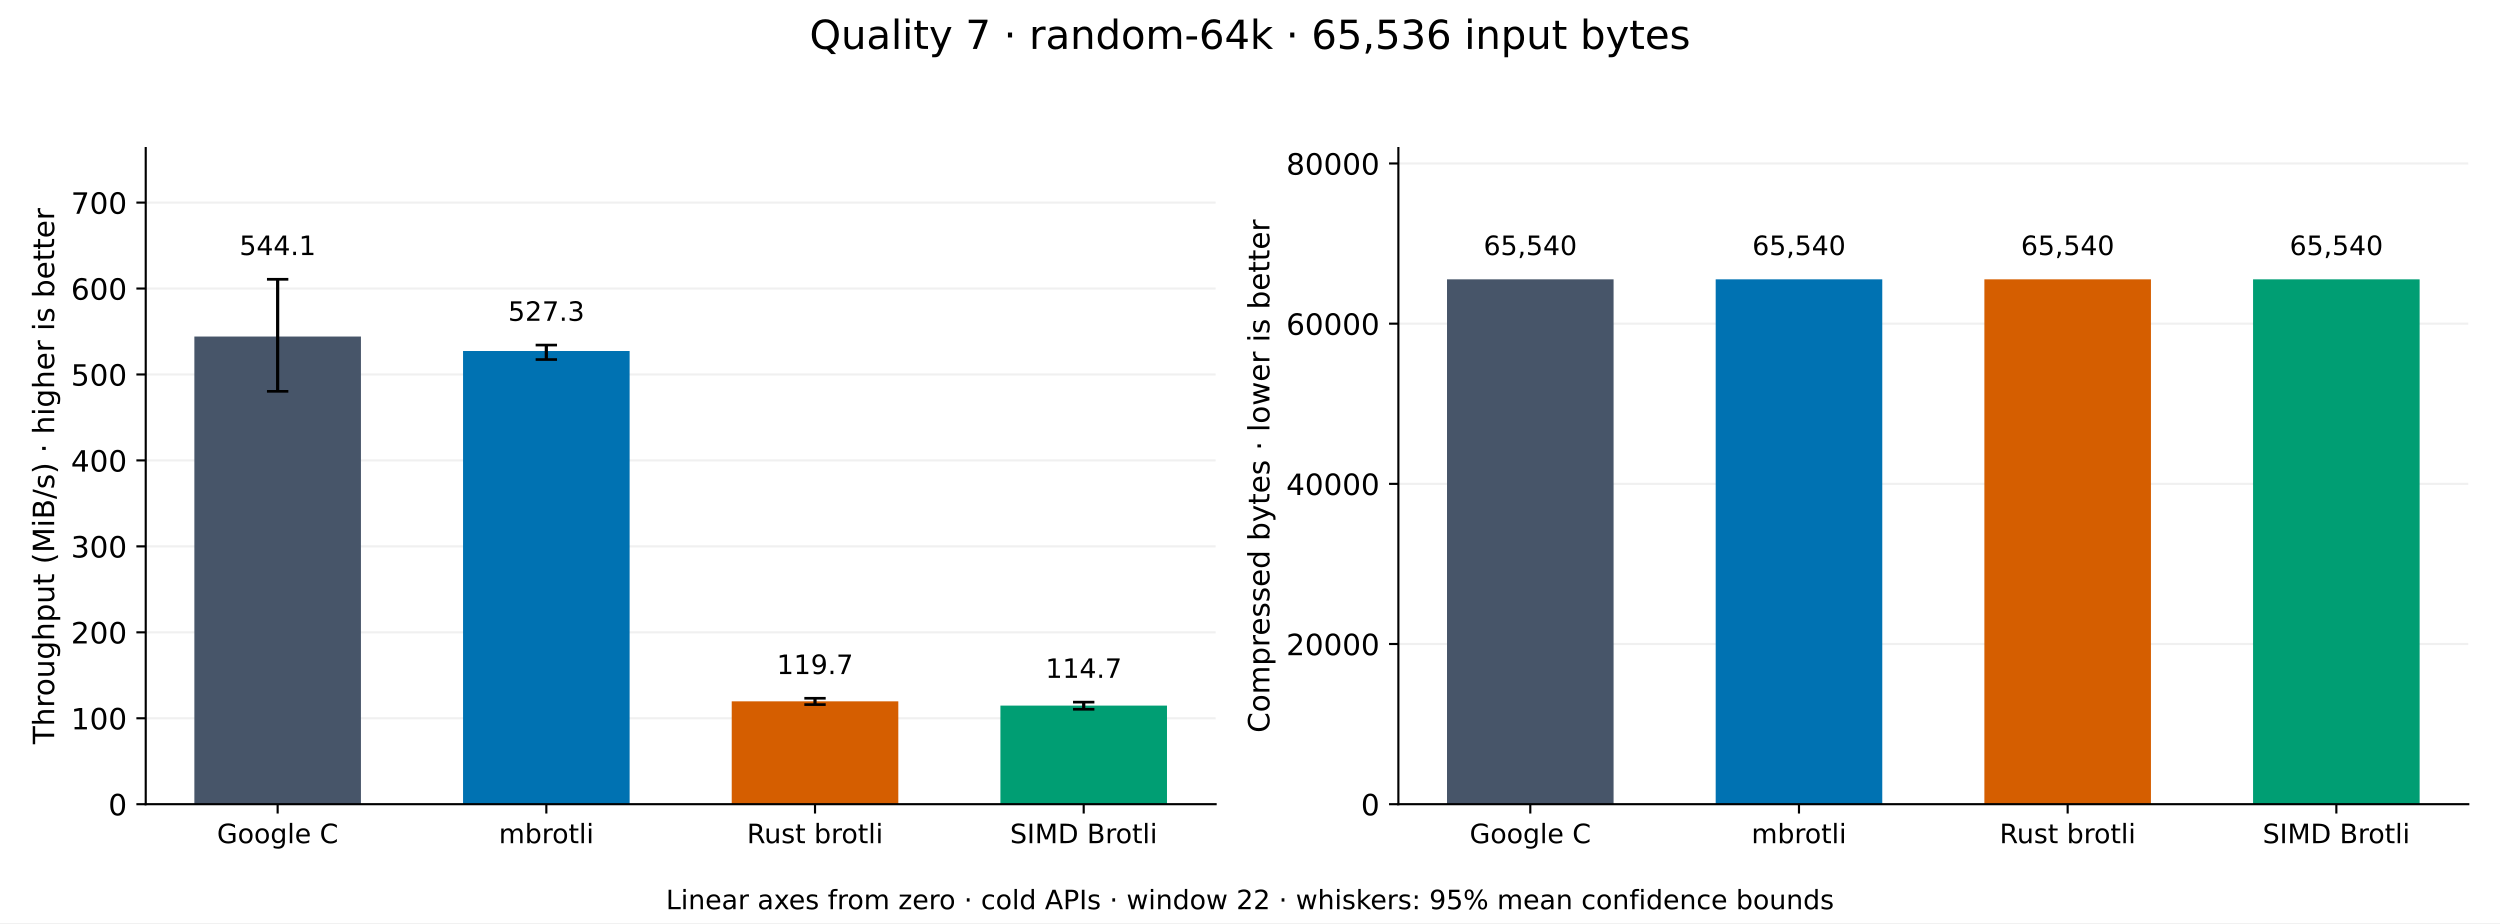
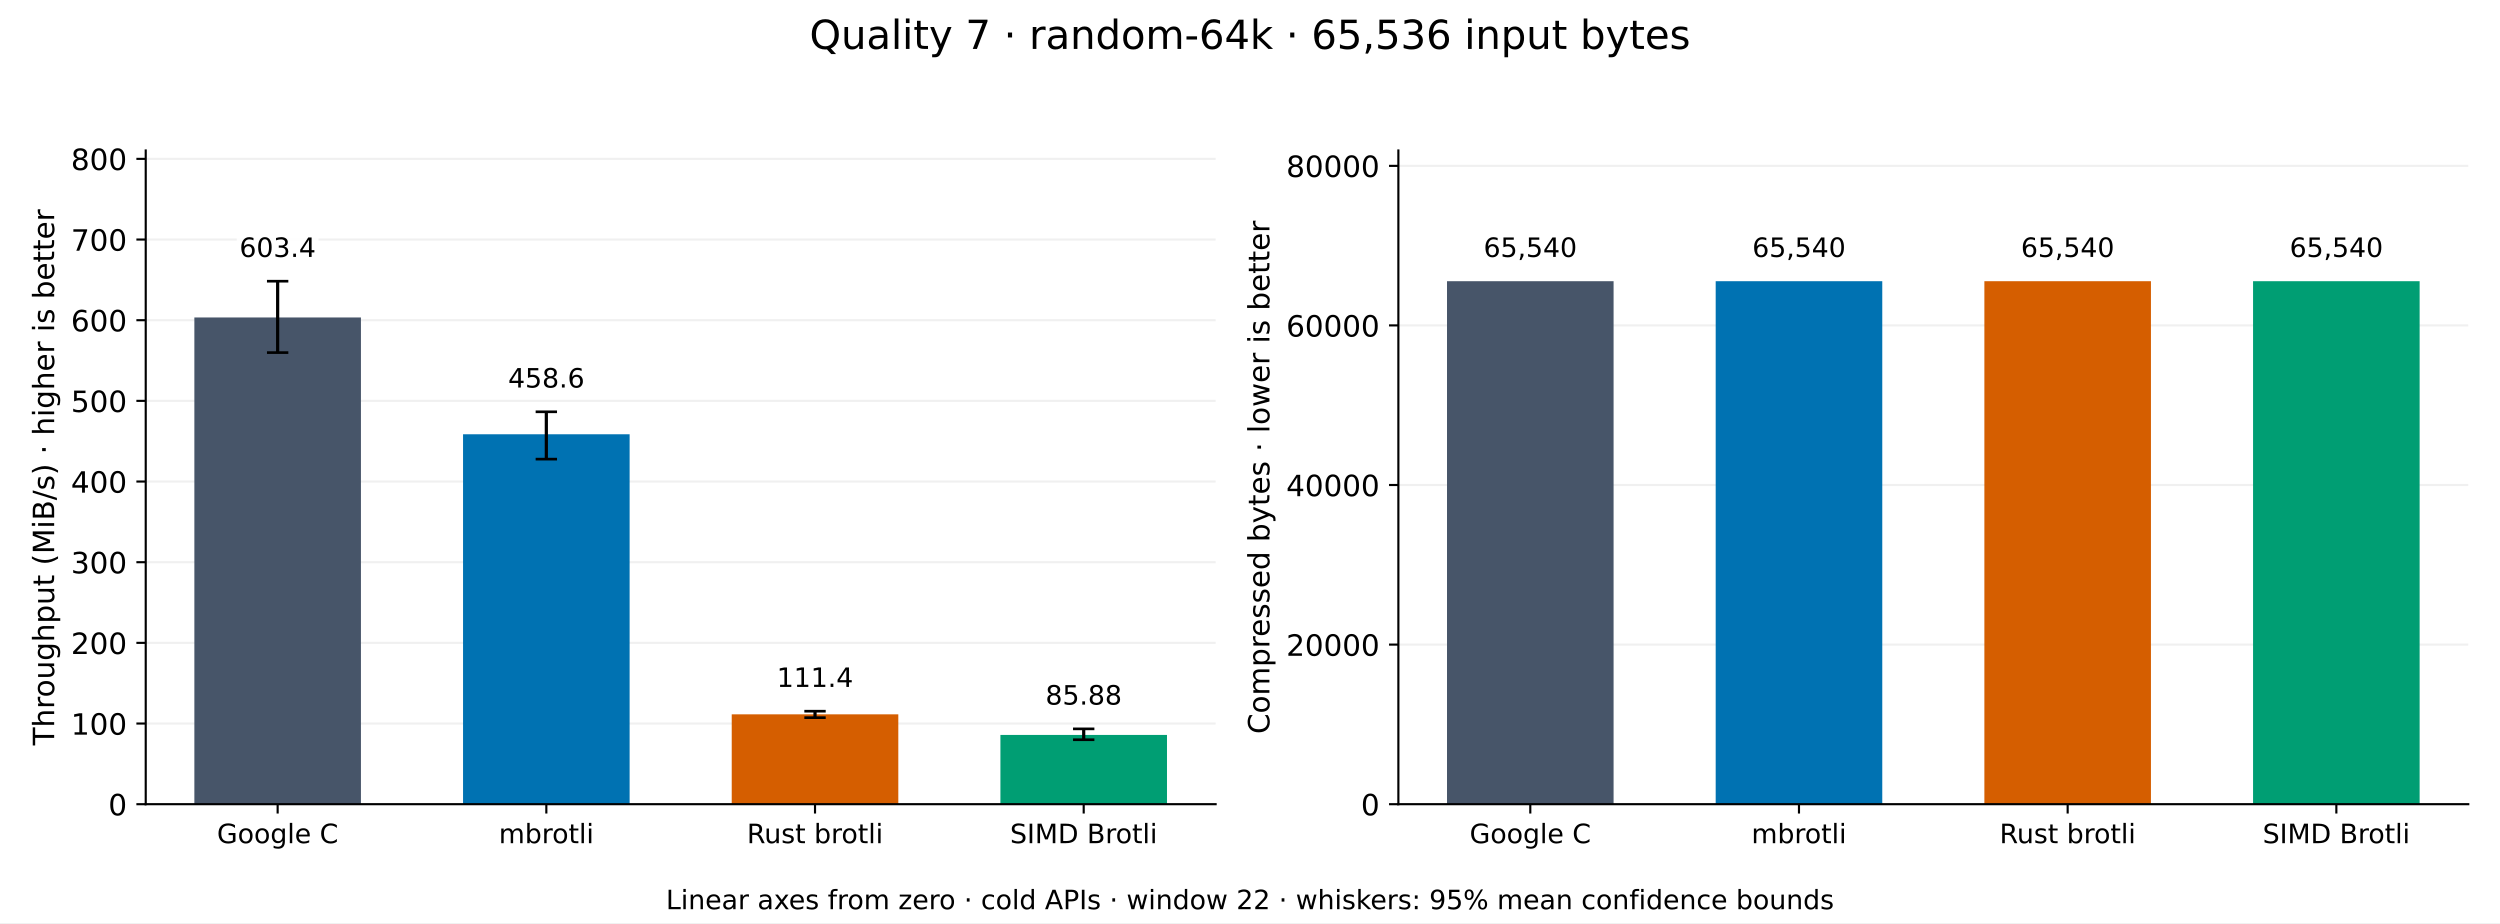
<svg xmlns="http://www.w3.org/2000/svg" xmlns:xlink="http://www.w3.org/1999/xlink" width="936pt" height="345.6pt" viewBox="0 0 936 345.6" version="1.1">
  <defs>
    <style type="text/css">*{stroke-linejoin: round; stroke-linecap: butt}</style>
  </defs>
  <g id="figure_1">
    <g id="patch_1">
      <path d="M 0 345.6 L 936 345.6 L 936 0 L 0 0 z " style="fill: #ffffff" />
    </g>
    <g id="axes_1">
      <g id="patch_2">
-         <path d="M 54.56 301.088 L 455.13 301.088 L 455.13 55.44 L 54.56 55.44 z " style="fill: #ffffff" />
+         <path d="M 54.56 301.088 L 455.13 301.088 L 455.13 56.339 L 54.56 56.339 z " style="fill: #ffffff" />
      </g>
      <g id="matplotlib.axis_1">
        <g id="xtick_1">
          <g id="line2d_1">
            <defs>
              <path id="m3d63aaa0ea" d="M 0 0 L 0 3.5 " style="stroke: #000000; stroke-width: 0.8" />
            </defs>
            <g>
              <use xlink:href="#m3d63aaa0ea" x="103.952" y="301.088" style="stroke: #000000; stroke-width: 0.8" />
            </g>
          </g>
          <g id="text_1">
            <text style="font-size: 10px; font-family: 'DejaVu Sans', 'Bitstream Vera Sans', 'Computer Modern Sans Serif', 'Lucida Grande', 'Verdana', 'Geneva', 'Lucid', 'Arial', 'Helvetica', 'Avant Garde', sans-serif; text-anchor: middle" x="103.952" y="315.686" transform="rotate(-0 103.9522 315.6864)">Google C</text>
          </g>
        </g>
        <g id="xtick_2">
          <g id="line2d_2">
            <g>
              <use xlink:href="#m3d63aaa0ea" x="204.547" y="301.088" style="stroke: #000000; stroke-width: 0.8" />
            </g>
          </g>
          <g id="text_2">
            <text style="font-size: 10px; font-family: 'DejaVu Sans', 'Bitstream Vera Sans', 'Computer Modern Sans Serif', 'Lucida Grande', 'Verdana', 'Geneva', 'Lucid', 'Arial', 'Helvetica', 'Avant Garde', sans-serif; text-anchor: middle" x="204.547" y="315.686" transform="rotate(-0 204.5474 315.6864)">mbrotli</text>
          </g>
        </g>
        <g id="xtick_3">
          <g id="line2d_3">
            <g>
              <use xlink:href="#m3d63aaa0ea" x="305.143" y="301.088" style="stroke: #000000; stroke-width: 0.8" />
            </g>
          </g>
          <g id="text_3">
            <text style="font-size: 10px; font-family: 'DejaVu Sans', 'Bitstream Vera Sans', 'Computer Modern Sans Serif', 'Lucida Grande', 'Verdana', 'Geneva', 'Lucid', 'Arial', 'Helvetica', 'Avant Garde', sans-serif; text-anchor: middle" x="305.143" y="315.686" transform="rotate(-0 305.1426 315.6864)">Rust brotli</text>
          </g>
        </g>
        <g id="xtick_4">
          <g id="line2d_4">
            <g>
              <use xlink:href="#m3d63aaa0ea" x="405.738" y="301.088" style="stroke: #000000; stroke-width: 0.8" />
            </g>
          </g>
          <g id="text_4">
            <text style="font-size: 10px; font-family: 'DejaVu Sans', 'Bitstream Vera Sans', 'Computer Modern Sans Serif', 'Lucida Grande', 'Verdana', 'Geneva', 'Lucid', 'Arial', 'Helvetica', 'Avant Garde', sans-serif; text-anchor: middle" x="405.738" y="315.686" transform="rotate(-0 405.7378 315.6864)">SIMD Brotli</text>
          </g>
        </g>
      </g>
      <g id="matplotlib.axis_2">
        <g id="ytick_1">
          <g id="line2d_5">
-             <path d="M 54.56 301.088 L 455.13 301.088 " clip-path="url(#pb9456fbabf)" style="fill: none; stroke: #b0b0b0; stroke-opacity: 0.18; stroke-width: 0.8; stroke-linecap: square" />
+             <path d="M 54.56 301.088 L 455.13 301.088 " clip-path="url(#p24b0f3726c)" style="fill: none; stroke: #b0b0b0; stroke-opacity: 0.18; stroke-width: 0.8; stroke-linecap: square" />
          </g>
          <g id="line2d_6">
            <defs>
              <path id="mb6c034703b" d="M 0 0 L -3.5 0 " style="stroke: #000000; stroke-width: 0.8" />
            </defs>
            <g>
              <use xlink:href="#mb6c034703b" x="54.56" y="301.088" style="stroke: #000000; stroke-width: 0.8" />
            </g>
          </g>
          <g id="text_5">
            <text style="font-size: 11px; font-family: 'DejaVu Sans', 'Bitstream Vera Sans', 'Computer Modern Sans Serif', 'Lucida Grande', 'Verdana', 'Geneva', 'Lucid', 'Arial', 'Helvetica', 'Avant Garde', sans-serif; text-anchor: end" x="47.56" y="305.267" transform="rotate(-0 47.56 305.2671)">0</text>
          </g>
        </g>
        <g id="ytick_2">
          <g id="line2d_7">
-             <path d="M 54.56 268.912 L 455.13 268.912 " clip-path="url(#pb9456fbabf)" style="fill: none; stroke: #b0b0b0; stroke-opacity: 0.18; stroke-width: 0.8; stroke-linecap: square" />
+             <path d="M 54.56 270.888 L 455.13 270.888 " clip-path="url(#p24b0f3726c)" style="fill: none; stroke: #b0b0b0; stroke-opacity: 0.18; stroke-width: 0.8; stroke-linecap: square" />
          </g>
          <g id="line2d_8">
            <g>
-               <use xlink:href="#mb6c034703b" x="54.56" y="268.912" style="stroke: #000000; stroke-width: 0.8" />
+               <use xlink:href="#mb6c034703b" x="54.56" y="270.888" style="stroke: #000000; stroke-width: 0.8" />
            </g>
          </g>
          <g id="text_6">
-             <text style="font-size: 11px; font-family: 'DejaVu Sans', 'Bitstream Vera Sans', 'Computer Modern Sans Serif', 'Lucida Grande', 'Verdana', 'Geneva', 'Lucid', 'Arial', 'Helvetica', 'Avant Garde', sans-serif; text-anchor: end" x="47.56" y="273.091" transform="rotate(-0 47.56 273.0911)">100</text>
+             <text style="font-size: 11px; font-family: 'DejaVu Sans', 'Bitstream Vera Sans', 'Computer Modern Sans Serif', 'Lucida Grande', 'Verdana', 'Geneva', 'Lucid', 'Arial', 'Helvetica', 'Avant Garde', sans-serif; text-anchor: end" x="47.56" y="275.067" transform="rotate(-0 47.56 275.0668)">100</text>
          </g>
        </g>
        <g id="ytick_3">
          <g id="line2d_9">
-             <path d="M 54.56 236.736 L 455.13 236.736 " clip-path="url(#pb9456fbabf)" style="fill: none; stroke: #b0b0b0; stroke-opacity: 0.18; stroke-width: 0.8; stroke-linecap: square" />
+             <path d="M 54.56 240.687 L 455.13 240.687 " clip-path="url(#p24b0f3726c)" style="fill: none; stroke: #b0b0b0; stroke-opacity: 0.18; stroke-width: 0.8; stroke-linecap: square" />
          </g>
          <g id="line2d_10">
            <g>
-               <use xlink:href="#mb6c034703b" x="54.56" y="236.736" style="stroke: #000000; stroke-width: 0.8" />
+               <use xlink:href="#mb6c034703b" x="54.56" y="240.687" style="stroke: #000000; stroke-width: 0.8" />
            </g>
          </g>
          <g id="text_7">
-             <text style="font-size: 11px; font-family: 'DejaVu Sans', 'Bitstream Vera Sans', 'Computer Modern Sans Serif', 'Lucida Grande', 'Verdana', 'Geneva', 'Lucid', 'Arial', 'Helvetica', 'Avant Garde', sans-serif; text-anchor: end" x="47.56" y="240.915" transform="rotate(-0 47.56 240.915)">200</text>
+             <text style="font-size: 11px; font-family: 'DejaVu Sans', 'Bitstream Vera Sans', 'Computer Modern Sans Serif', 'Lucida Grande', 'Verdana', 'Geneva', 'Lucid', 'Arial', 'Helvetica', 'Avant Garde', sans-serif; text-anchor: end" x="47.56" y="244.866" transform="rotate(-0 47.56 244.8665)">200</text>
          </g>
        </g>
        <g id="ytick_4">
          <g id="line2d_11">
-             <path d="M 54.56 204.56 L 455.13 204.56 " clip-path="url(#pb9456fbabf)" style="fill: none; stroke: #b0b0b0; stroke-opacity: 0.18; stroke-width: 0.8; stroke-linecap: square" />
+             <path d="M 54.56 210.487 L 455.13 210.487 " clip-path="url(#p24b0f3726c)" style="fill: none; stroke: #b0b0b0; stroke-opacity: 0.18; stroke-width: 0.8; stroke-linecap: square" />
          </g>
          <g id="line2d_12">
            <g>
-               <use xlink:href="#mb6c034703b" x="54.56" y="204.56" style="stroke: #000000; stroke-width: 0.8" />
+               <use xlink:href="#mb6c034703b" x="54.56" y="210.487" style="stroke: #000000; stroke-width: 0.8" />
            </g>
          </g>
          <g id="text_8">
-             <text style="font-size: 11px; font-family: 'DejaVu Sans', 'Bitstream Vera Sans', 'Computer Modern Sans Serif', 'Lucida Grande', 'Verdana', 'Geneva', 'Lucid', 'Arial', 'Helvetica', 'Avant Garde', sans-serif; text-anchor: end" x="47.56" y="208.739" transform="rotate(-0 47.56 208.7389)">300</text>
+             <text style="font-size: 11px; font-family: 'DejaVu Sans', 'Bitstream Vera Sans', 'Computer Modern Sans Serif', 'Lucida Grande', 'Verdana', 'Geneva', 'Lucid', 'Arial', 'Helvetica', 'Avant Garde', sans-serif; text-anchor: end" x="47.56" y="214.666" transform="rotate(-0 47.56 214.6661)">300</text>
          </g>
        </g>
        <g id="ytick_5">
          <g id="line2d_13">
-             <path d="M 54.56 172.384 L 455.13 172.384 " clip-path="url(#pb9456fbabf)" style="fill: none; stroke: #b0b0b0; stroke-opacity: 0.18; stroke-width: 0.8; stroke-linecap: square" />
+             <path d="M 54.56 180.287 L 455.13 180.287 " clip-path="url(#p24b0f3726c)" style="fill: none; stroke: #b0b0b0; stroke-opacity: 0.18; stroke-width: 0.8; stroke-linecap: square" />
          </g>
          <g id="line2d_14">
            <g>
-               <use xlink:href="#mb6c034703b" x="54.56" y="172.384" style="stroke: #000000; stroke-width: 0.8" />
+               <use xlink:href="#mb6c034703b" x="54.56" y="180.287" style="stroke: #000000; stroke-width: 0.8" />
            </g>
          </g>
          <g id="text_9">
-             <text style="font-size: 11px; font-family: 'DejaVu Sans', 'Bitstream Vera Sans', 'Computer Modern Sans Serif', 'Lucida Grande', 'Verdana', 'Geneva', 'Lucid', 'Arial', 'Helvetica', 'Avant Garde', sans-serif; text-anchor: end" x="47.56" y="176.563" transform="rotate(-0 47.56 176.5628)">400</text>
+             <text style="font-size: 11px; font-family: 'DejaVu Sans', 'Bitstream Vera Sans', 'Computer Modern Sans Serif', 'Lucida Grande', 'Verdana', 'Geneva', 'Lucid', 'Arial', 'Helvetica', 'Avant Garde', sans-serif; text-anchor: end" x="47.56" y="184.466" transform="rotate(-0 47.56 184.4658)">400</text>
          </g>
        </g>
        <g id="ytick_6">
          <g id="line2d_15">
-             <path d="M 54.56 140.208 L 455.13 140.208 " clip-path="url(#pb9456fbabf)" style="fill: none; stroke: #b0b0b0; stroke-opacity: 0.18; stroke-width: 0.8; stroke-linecap: square" />
+             <path d="M 54.56 150.086 L 455.13 150.086 " clip-path="url(#p24b0f3726c)" style="fill: none; stroke: #b0b0b0; stroke-opacity: 0.18; stroke-width: 0.8; stroke-linecap: square" />
          </g>
          <g id="line2d_16">
            <g>
-               <use xlink:href="#mb6c034703b" x="54.56" y="140.208" style="stroke: #000000; stroke-width: 0.8" />
+               <use xlink:href="#mb6c034703b" x="54.56" y="150.086" style="stroke: #000000; stroke-width: 0.8" />
            </g>
          </g>
          <g id="text_10">
-             <text style="font-size: 11px; font-family: 'DejaVu Sans', 'Bitstream Vera Sans', 'Computer Modern Sans Serif', 'Lucida Grande', 'Verdana', 'Geneva', 'Lucid', 'Arial', 'Helvetica', 'Avant Garde', sans-serif; text-anchor: end" x="47.56" y="144.387" transform="rotate(-0 47.56 144.3868)">500</text>
+             <text style="font-size: 11px; font-family: 'DejaVu Sans', 'Bitstream Vera Sans', 'Computer Modern Sans Serif', 'Lucida Grande', 'Verdana', 'Geneva', 'Lucid', 'Arial', 'Helvetica', 'Avant Garde', sans-serif; text-anchor: end" x="47.56" y="154.265" transform="rotate(-0 47.56 154.2655)">500</text>
          </g>
        </g>
        <g id="ytick_7">
          <g id="line2d_17">
-             <path d="M 54.56 108.032 L 455.13 108.032 " clip-path="url(#pb9456fbabf)" style="fill: none; stroke: #b0b0b0; stroke-opacity: 0.18; stroke-width: 0.8; stroke-linecap: square" />
+             <path d="M 54.56 119.886 L 455.13 119.886 " clip-path="url(#p24b0f3726c)" style="fill: none; stroke: #b0b0b0; stroke-opacity: 0.18; stroke-width: 0.8; stroke-linecap: square" />
          </g>
          <g id="line2d_18">
            <g>
-               <use xlink:href="#mb6c034703b" x="54.56" y="108.032" style="stroke: #000000; stroke-width: 0.8" />
+               <use xlink:href="#mb6c034703b" x="54.56" y="119.886" style="stroke: #000000; stroke-width: 0.8" />
            </g>
          </g>
          <g id="text_11">
-             <text style="font-size: 11px; font-family: 'DejaVu Sans', 'Bitstream Vera Sans', 'Computer Modern Sans Serif', 'Lucida Grande', 'Verdana', 'Geneva', 'Lucid', 'Arial', 'Helvetica', 'Avant Garde', sans-serif; text-anchor: end" x="47.56" y="112.211" transform="rotate(-0 47.56 112.2107)">600</text>
+             <text style="font-size: 11px; font-family: 'DejaVu Sans', 'Bitstream Vera Sans', 'Computer Modern Sans Serif', 'Lucida Grande', 'Verdana', 'Geneva', 'Lucid', 'Arial', 'Helvetica', 'Avant Garde', sans-serif; text-anchor: end" x="47.56" y="124.065" transform="rotate(-0 47.56 124.0652)">600</text>
          </g>
        </g>
        <g id="ytick_8">
          <g id="line2d_19">
-             <path d="M 54.56 75.855 L 455.13 75.855 " clip-path="url(#pb9456fbabf)" style="fill: none; stroke: #b0b0b0; stroke-opacity: 0.18; stroke-width: 0.8; stroke-linecap: square" />
+             <path d="M 54.56 89.686 L 455.13 89.686 " clip-path="url(#p24b0f3726c)" style="fill: none; stroke: #b0b0b0; stroke-opacity: 0.18; stroke-width: 0.8; stroke-linecap: square" />
          </g>
          <g id="line2d_20">
            <g>
-               <use xlink:href="#mb6c034703b" x="54.56" y="75.855" style="stroke: #000000; stroke-width: 0.8" />
+               <use xlink:href="#mb6c034703b" x="54.56" y="89.686" style="stroke: #000000; stroke-width: 0.8" />
            </g>
          </g>
          <g id="text_12">
-             <text style="font-size: 11px; font-family: 'DejaVu Sans', 'Bitstream Vera Sans', 'Computer Modern Sans Serif', 'Lucida Grande', 'Verdana', 'Geneva', 'Lucid', 'Arial', 'Helvetica', 'Avant Garde', sans-serif; text-anchor: end" x="47.56" y="80.035" transform="rotate(-0 47.56 80.03459)">700</text>
-           </g>
-         </g>
-         <g id="text_13">
-           <text style="font-size: 11px; font-family: 'DejaVu Sans', 'Bitstream Vera Sans', 'Computer Modern Sans Serif', 'Lucida Grande', 'Verdana', 'Geneva', 'Lucid', 'Arial', 'Helvetica', 'Avant Garde', sans-serif; text-anchor: middle" x="20.276" y="178.264" transform="rotate(-90 20.27609 178.264)">Throughput (MiB/s) · higher is better</text>
+             <text style="font-size: 11px; font-family: 'DejaVu Sans', 'Bitstream Vera Sans', 'Computer Modern Sans Serif', 'Lucida Grande', 'Verdana', 'Geneva', 'Lucid', 'Arial', 'Helvetica', 'Avant Garde', sans-serif; text-anchor: end" x="47.56" y="93.865" transform="rotate(-0 47.56 93.86482)">700</text>
+           </g>
+         </g>
+         <g id="ytick_9">
+           <g id="line2d_21">
+             <path d="M 54.56 59.485 L 455.13 59.485 " clip-path="url(#p24b0f3726c)" style="fill: none; stroke: #b0b0b0; stroke-opacity: 0.18; stroke-width: 0.8; stroke-linecap: square" />
+           </g>
+           <g id="line2d_22">
+             <g>
+               <use xlink:href="#mb6c034703b" x="54.56" y="59.485" style="stroke: #000000; stroke-width: 0.8" />
+             </g>
+           </g>
+           <g id="text_13">
+             <text style="font-size: 11px; font-family: 'DejaVu Sans', 'Bitstream Vera Sans', 'Computer Modern Sans Serif', 'Lucida Grande', 'Verdana', 'Geneva', 'Lucid', 'Arial', 'Helvetica', 'Avant Garde', sans-serif; text-anchor: end" x="47.56" y="63.664" transform="rotate(-0 47.56 63.66449)">800</text>
+           </g>
+         </g>
+         <g id="text_14">
+           <text style="font-size: 11px; font-family: 'DejaVu Sans', 'Bitstream Vera Sans', 'Computer Modern Sans Serif', 'Lucida Grande', 'Verdana', 'Geneva', 'Lucid', 'Arial', 'Helvetica', 'Avant Garde', sans-serif; text-anchor: middle" x="20.276" y="178.713" transform="rotate(-90 20.27609 178.7134)">Throughput (MiB/s) · higher is better</text>
        </g>
      </g>
      <g id="patch_3">
-         <path d="M 72.768 301.088 L 135.137 301.088 L 135.137 126.008 L 72.768 126.008 z " clip-path="url(#pb9456fbabf)" style="fill: #475569" />
+         <path d="M 72.768 301.088 L 135.137 301.088 L 135.137 118.857 L 72.768 118.857 z " clip-path="url(#p24b0f3726c)" style="fill: #475569" />
      </g>
      <g id="patch_4">
-         <path d="M 173.363 301.088 L 235.732 301.088 L 235.732 131.422 L 173.363 131.422 z " clip-path="url(#pb9456fbabf)" style="fill: #0072b2" />
+         <path d="M 173.363 301.088 L 235.732 301.088 L 235.732 162.583 L 173.363 162.583 z " clip-path="url(#p24b0f3726c)" style="fill: #0072b2" />
      </g>
      <g id="patch_5">
-         <path d="M 273.958 301.088 L 336.327 301.088 L 336.327 262.579 L 273.958 262.579 z " clip-path="url(#pb9456fbabf)" style="fill: #d55e00" />
+         <path d="M 273.958 301.088 L 336.327 301.088 L 336.327 267.443 L 273.958 267.443 z " clip-path="url(#p24b0f3726c)" style="fill: #d55e00" />
      </g>
      <g id="patch_6">
-         <path d="M 374.553 301.088 L 436.922 301.088 L 436.922 264.169 L 374.553 264.169 z " clip-path="url(#pb9456fbabf)" style="fill: #009e73" />
+         <path d="M 374.553 301.088 L 436.922 301.088 L 436.922 275.152 L 374.553 275.152 z " clip-path="url(#p24b0f3726c)" style="fill: #009e73" />
      </g>
      <g id="LineCollection_1">
-         <path d="M 103.952 146.521 L 103.952 104.57 " clip-path="url(#pb9456fbabf)" style="fill: none; stroke: #000000; stroke-width: 1.2" />
-         <path d="M 204.547 134.61 L 204.547 129.198 " clip-path="url(#pb9456fbabf)" style="fill: none; stroke: #000000; stroke-width: 1.2" />
-         <path d="M 305.143 263.793 L 305.143 261.439 " clip-path="url(#pb9456fbabf)" style="fill: none; stroke: #000000; stroke-width: 1.2" />
-         <path d="M 405.738 265.555 L 405.738 262.88 " clip-path="url(#pb9456fbabf)" style="fill: none; stroke: #000000; stroke-width: 1.2" />
-       </g>
-       <g id="line2d_21">
+         <path d="M 103.952 132.003 L 103.952 105.289 " clip-path="url(#p24b0f3726c)" style="fill: none; stroke: #000000; stroke-width: 1.2" />
+         <path d="M 204.547 171.903 L 204.547 154.187 " clip-path="url(#p24b0f3726c)" style="fill: none; stroke: #000000; stroke-width: 1.2" />
+         <path d="M 305.143 268.698 L 305.143 266.27 " clip-path="url(#p24b0f3726c)" style="fill: none; stroke: #000000; stroke-width: 1.2" />
+         <path d="M 405.738 276.955 L 405.738 272.889 " clip-path="url(#p24b0f3726c)" style="fill: none; stroke: #000000; stroke-width: 1.2" />
+       </g>
+       <g id="line2d_23">
        <defs>
          <path id="ma4d3aa00d3" d="M 4 0 L -4 -0 " style="stroke: #000000" />
        </defs>
-         <g clip-path="url(#pb9456fbabf)">
-           <use xlink:href="#ma4d3aa00d3" x="103.952" y="146.521" style="fill: #1f77b4; stroke: #000000" />
-           <use xlink:href="#ma4d3aa00d3" x="204.547" y="134.61" style="fill: #1f77b4; stroke: #000000" />
-           <use xlink:href="#ma4d3aa00d3" x="305.143" y="263.793" style="fill: #1f77b4; stroke: #000000" />
-           <use xlink:href="#ma4d3aa00d3" x="405.738" y="265.555" style="fill: #1f77b4; stroke: #000000" />
-         </g>
-       </g>
-       <g id="line2d_22">
-         <g clip-path="url(#pb9456fbabf)">
-           <use xlink:href="#ma4d3aa00d3" x="103.952" y="104.57" style="fill: #1f77b4; stroke: #000000" />
-           <use xlink:href="#ma4d3aa00d3" x="204.547" y="129.198" style="fill: #1f77b4; stroke: #000000" />
-           <use xlink:href="#ma4d3aa00d3" x="305.143" y="261.439" style="fill: #1f77b4; stroke: #000000" />
-           <use xlink:href="#ma4d3aa00d3" x="405.738" y="262.88" style="fill: #1f77b4; stroke: #000000" />
+         <g clip-path="url(#p24b0f3726c)">
+           <use xlink:href="#ma4d3aa00d3" x="103.952" y="132.003" style="fill: #1f77b4; stroke: #000000" />
+           <use xlink:href="#ma4d3aa00d3" x="204.547" y="171.903" style="fill: #1f77b4; stroke: #000000" />
+           <use xlink:href="#ma4d3aa00d3" x="305.143" y="268.698" style="fill: #1f77b4; stroke: #000000" />
+           <use xlink:href="#ma4d3aa00d3" x="405.738" y="276.955" style="fill: #1f77b4; stroke: #000000" />
+         </g>
+       </g>
+       <g id="line2d_24">
+         <g clip-path="url(#p24b0f3726c)">
+           <use xlink:href="#ma4d3aa00d3" x="103.952" y="105.289" style="fill: #1f77b4; stroke: #000000" />
+           <use xlink:href="#ma4d3aa00d3" x="204.547" y="154.187" style="fill: #1f77b4; stroke: #000000" />
+           <use xlink:href="#ma4d3aa00d3" x="305.143" y="266.27" style="fill: #1f77b4; stroke: #000000" />
+           <use xlink:href="#ma4d3aa00d3" x="405.738" y="272.889" style="fill: #1f77b4; stroke: #000000" />
        </g>
      </g>
      <g id="patch_7">
-         <path d="M 54.56 301.088 L 54.56 55.44 " style="fill: none; stroke: #000000; stroke-width: 0.8; stroke-linejoin: miter; stroke-linecap: square" />
+         <path d="M 54.56 301.088 L 54.56 56.339 " style="fill: none; stroke: #000000; stroke-width: 0.8; stroke-linejoin: miter; stroke-linecap: square" />
      </g>
      <g id="patch_8">
        <path d="M 54.56 301.088 L 455.13 301.088 " style="fill: none; stroke: #000000; stroke-width: 0.8; stroke-linejoin: miter; stroke-linecap: square" />
      </g>
-       <g id="text_14">
+       <g id="text_15">
        <g id="patch_9">
-           <path d="M 88.638 98.57 L 119.266 98.57 L 119.266 86.891 L 88.638 86.891 z " style="fill: #ffffff; opacity: 0.9" />
-         </g>
-         <text style="font-size: 10px; font-family: 'DejaVu Sans', 'Bitstream Vera Sans', 'Computer Modern Sans Serif', 'Lucida Grande', 'Verdana', 'Geneva', 'Lucid', 'Arial', 'Helvetica', 'Avant Garde', sans-serif; text-anchor: middle" x="103.952" y="95.49" transform="rotate(-0 103.9522 95.48991)">544.1</text>
-       </g>
-       <g id="text_15">
+           <path d="M 88.638 99.289 L 119.266 99.289 L 119.266 87.61 L 88.638 87.61 z " style="fill: #ffffff; opacity: 0.9" />
+         </g>
+         <text style="font-size: 10px; font-family: 'DejaVu Sans', 'Bitstream Vera Sans', 'Computer Modern Sans Serif', 'Lucida Grande', 'Verdana', 'Geneva', 'Lucid', 'Arial', 'Helvetica', 'Avant Garde', sans-serif; text-anchor: middle" x="103.952" y="96.209" transform="rotate(-0 103.9522 96.2089)">603.4</text>
+       </g>
+       <g id="text_16">
        <g id="patch_10">
-           <path d="M 189.233 123.198 L 219.861 123.198 L 219.861 111.52 L 189.233 111.52 z " style="fill: #ffffff; opacity: 0.9" />
-         </g>
-         <text style="font-size: 10px; font-family: 'DejaVu Sans', 'Bitstream Vera Sans', 'Computer Modern Sans Serif', 'Lucida Grande', 'Verdana', 'Geneva', 'Lucid', 'Arial', 'Helvetica', 'Avant Garde', sans-serif; text-anchor: middle" x="204.547" y="120.118" transform="rotate(-0 204.5474 120.1183)">527.3</text>
-       </g>
-       <g id="text_16">
+           <path d="M 189.233 148.187 L 219.861 148.187 L 219.861 136.509 L 189.233 136.509 z " style="fill: #ffffff; opacity: 0.9" />
+         </g>
+         <text style="font-size: 10px; font-family: 'DejaVu Sans', 'Bitstream Vera Sans', 'Computer Modern Sans Serif', 'Lucida Grande', 'Verdana', 'Geneva', 'Lucid', 'Arial', 'Helvetica', 'Avant Garde', sans-serif; text-anchor: middle" x="204.547" y="145.107" transform="rotate(-0 204.5474 145.1074)">458.6</text>
+       </g>
+       <g id="text_17">
        <g id="patch_11">
-           <path d="M 289.829 255.439 L 320.457 255.439 L 320.457 243.761 L 289.829 243.761 z " style="fill: #ffffff; opacity: 0.9" />
-         </g>
-         <text style="font-size: 10px; font-family: 'DejaVu Sans', 'Bitstream Vera Sans', 'Computer Modern Sans Serif', 'Lucida Grande', 'Verdana', 'Geneva', 'Lucid', 'Arial', 'Helvetica', 'Avant Garde', sans-serif; text-anchor: middle" x="305.143" y="252.36" transform="rotate(-0 305.1426 252.3595)">119.7</text>
-       </g>
-       <g id="text_17">
+           <path d="M 289.829 260.27 L 320.457 260.27 L 320.457 248.591 L 289.829 248.591 z " style="fill: #ffffff; opacity: 0.9" />
+         </g>
+         <text style="font-size: 10px; font-family: 'DejaVu Sans', 'Bitstream Vera Sans', 'Computer Modern Sans Serif', 'Lucida Grande', 'Verdana', 'Geneva', 'Lucid', 'Arial', 'Helvetica', 'Avant Garde', sans-serif; text-anchor: middle" x="305.143" y="257.19" transform="rotate(-0 305.1426 257.1899)">111.4</text>
+       </g>
+       <g id="text_18">
        <g id="patch_12">
-           <path d="M 390.424 256.88 L 421.052 256.88 L 421.052 245.202 L 390.424 245.202 z " style="fill: #ffffff; opacity: 0.9" />
-         </g>
-         <text style="font-size: 10px; font-family: 'DejaVu Sans', 'Bitstream Vera Sans', 'Computer Modern Sans Serif', 'Lucida Grande', 'Verdana', 'Geneva', 'Lucid', 'Arial', 'Helvetica', 'Avant Garde', sans-serif; text-anchor: middle" x="405.738" y="253.8" transform="rotate(-0 405.7378 253.8004)">114.7</text>
+           <path d="M 390.424 266.889 L 421.052 266.889 L 421.052 255.211 L 390.424 255.211 z " style="fill: #ffffff; opacity: 0.9" />
+         </g>
+         <text style="font-size: 10px; font-family: 'DejaVu Sans', 'Bitstream Vera Sans', 'Computer Modern Sans Serif', 'Lucida Grande', 'Verdana', 'Geneva', 'Lucid', 'Arial', 'Helvetica', 'Avant Garde', sans-serif; text-anchor: middle" x="405.738" y="263.809" transform="rotate(-0 405.7378 263.8091)">85.88</text>
      </g>
    </g>
    <g id="axes_2">
      <g id="patch_13">
-         <path d="M 523.55 301.088 L 924.12 301.088 L 924.12 55.44 L 523.55 55.44 z " style="fill: #ffffff" />
+         <path d="M 523.55 301.088 L 924.12 301.088 L 924.12 56.339 L 523.55 56.339 z " style="fill: #ffffff" />
      </g>
      <g id="matplotlib.axis_3">
        <g id="xtick_5">
-           <g id="line2d_23">
+           <g id="line2d_25">
            <g>
              <use xlink:href="#m3d63aaa0ea" x="572.942" y="301.088" style="stroke: #000000; stroke-width: 0.8" />
            </g>
          </g>
-           <g id="text_18">
+           <g id="text_19">
            <text style="font-size: 10px; font-family: 'DejaVu Sans', 'Bitstream Vera Sans', 'Computer Modern Sans Serif', 'Lucida Grande', 'Verdana', 'Geneva', 'Lucid', 'Arial', 'Helvetica', 'Avant Garde', sans-serif; text-anchor: middle" x="572.942" y="315.686" transform="rotate(-0 572.9422 315.6864)">Google C</text>
          </g>
        </g>
        <g id="xtick_6">
-           <g id="line2d_24">
+           <g id="line2d_26">
            <g>
              <use xlink:href="#m3d63aaa0ea" x="673.537" y="301.088" style="stroke: #000000; stroke-width: 0.8" />
            </g>
          </g>
-           <g id="text_19">
+           <g id="text_20">
            <text style="font-size: 10px; font-family: 'DejaVu Sans', 'Bitstream Vera Sans', 'Computer Modern Sans Serif', 'Lucida Grande', 'Verdana', 'Geneva', 'Lucid', 'Arial', 'Helvetica', 'Avant Garde', sans-serif; text-anchor: middle" x="673.537" y="315.686" transform="rotate(-0 673.5374 315.6864)">mbrotli</text>
          </g>
        </g>
        <g id="xtick_7">
-           <g id="line2d_25">
+           <g id="line2d_27">
            <g>
              <use xlink:href="#m3d63aaa0ea" x="774.133" y="301.088" style="stroke: #000000; stroke-width: 0.8" />
            </g>
          </g>
-           <g id="text_20">
+           <g id="text_21">
            <text style="font-size: 10px; font-family: 'DejaVu Sans', 'Bitstream Vera Sans', 'Computer Modern Sans Serif', 'Lucida Grande', 'Verdana', 'Geneva', 'Lucid', 'Arial', 'Helvetica', 'Avant Garde', sans-serif; text-anchor: middle" x="774.133" y="315.686" transform="rotate(-0 774.1326 315.6864)">Rust brotli</text>
          </g>
        </g>
        <g id="xtick_8">
-           <g id="line2d_26">
+           <g id="line2d_28">
            <g>
              <use xlink:href="#m3d63aaa0ea" x="874.728" y="301.088" style="stroke: #000000; stroke-width: 0.8" />
            </g>
          </g>
-           <g id="text_21">
+           <g id="text_22">
            <text style="font-size: 10px; font-family: 'DejaVu Sans', 'Bitstream Vera Sans', 'Computer Modern Sans Serif', 'Lucida Grande', 'Verdana', 'Geneva', 'Lucid', 'Arial', 'Helvetica', 'Avant Garde', sans-serif; text-anchor: middle" x="874.728" y="315.686" transform="rotate(-0 874.7278 315.6864)">SIMD Brotli</text>
          </g>
        </g>
      </g>
      <g id="matplotlib.axis_4">
-         <g id="ytick_9">
-           <g id="line2d_27">
-             <path d="M 523.55 301.088 L 924.12 301.088 " clip-path="url(#p7ed6ae1081)" style="fill: none; stroke: #b0b0b0; stroke-opacity: 0.18; stroke-width: 0.8; stroke-linecap: square" />
-           </g>
-           <g id="line2d_28">
-             <g>
-               <use xlink:href="#mb6c034703b" x="523.55" y="301.088" style="stroke: #000000; stroke-width: 0.8" />
-             </g>
-           </g>
-           <g id="text_22">
-             <text style="font-size: 11px; font-family: 'DejaVu Sans', 'Bitstream Vera Sans', 'Computer Modern Sans Serif', 'Lucida Grande', 'Verdana', 'Geneva', 'Lucid', 'Arial', 'Helvetica', 'Avant Garde', sans-serif; text-anchor: end" x="516.55" y="305.267" transform="rotate(-0 516.55 305.2671)">0</text>
-           </g>
-         </g>
        <g id="ytick_10">
          <g id="line2d_29">
-             <path d="M 523.55 241.119 L 924.12 241.119 " clip-path="url(#p7ed6ae1081)" style="fill: none; stroke: #b0b0b0; stroke-opacity: 0.18; stroke-width: 0.8; stroke-linecap: square" />
+             <path d="M 523.55 301.088 L 924.12 301.088 " clip-path="url(#pf3a940feb9)" style="fill: none; stroke: #b0b0b0; stroke-opacity: 0.18; stroke-width: 0.8; stroke-linecap: square" />
          </g>
          <g id="line2d_30">
            <g>
-               <use xlink:href="#mb6c034703b" x="523.55" y="241.119" style="stroke: #000000; stroke-width: 0.8" />
+               <use xlink:href="#mb6c034703b" x="523.55" y="301.088" style="stroke: #000000; stroke-width: 0.8" />
            </g>
          </g>
          <g id="text_23">
-             <text style="font-size: 11px; font-family: 'DejaVu Sans', 'Bitstream Vera Sans', 'Computer Modern Sans Serif', 'Lucida Grande', 'Verdana', 'Geneva', 'Lucid', 'Arial', 'Helvetica', 'Avant Garde', sans-serif; text-anchor: end" x="516.55" y="245.298" transform="rotate(-0 516.55 245.2981)">20000</text>
+             <text style="font-size: 11px; font-family: 'DejaVu Sans', 'Bitstream Vera Sans', 'Computer Modern Sans Serif', 'Lucida Grande', 'Verdana', 'Geneva', 'Lucid', 'Arial', 'Helvetica', 'Avant Garde', sans-serif; text-anchor: end" x="516.55" y="305.267" transform="rotate(-0 516.55 305.2671)">0</text>
          </g>
        </g>
        <g id="ytick_11">
          <g id="line2d_31">
-             <path d="M 523.55 181.15 L 924.12 181.15 " clip-path="url(#p7ed6ae1081)" style="fill: none; stroke: #b0b0b0; stroke-opacity: 0.18; stroke-width: 0.8; stroke-linecap: square" />
+             <path d="M 523.55 241.338 L 924.12 241.338 " clip-path="url(#pf3a940feb9)" style="fill: none; stroke: #b0b0b0; stroke-opacity: 0.18; stroke-width: 0.8; stroke-linecap: square" />
          </g>
          <g id="line2d_32">
            <g>
-               <use xlink:href="#mb6c034703b" x="523.55" y="181.15" style="stroke: #000000; stroke-width: 0.8" />
+               <use xlink:href="#mb6c034703b" x="523.55" y="241.338" style="stroke: #000000; stroke-width: 0.8" />
            </g>
          </g>
          <g id="text_24">
-             <text style="font-size: 11px; font-family: 'DejaVu Sans', 'Bitstream Vera Sans', 'Computer Modern Sans Serif', 'Lucida Grande', 'Verdana', 'Geneva', 'Lucid', 'Arial', 'Helvetica', 'Avant Garde', sans-serif; text-anchor: end" x="516.55" y="185.329" transform="rotate(-0 516.55 185.3291)">40000</text>
+             <text style="font-size: 11px; font-family: 'DejaVu Sans', 'Bitstream Vera Sans', 'Computer Modern Sans Serif', 'Lucida Grande', 'Verdana', 'Geneva', 'Lucid', 'Arial', 'Helvetica', 'Avant Garde', sans-serif; text-anchor: end" x="516.55" y="245.518" transform="rotate(-0 516.55 245.5175)">20000</text>
          </g>
        </g>
        <g id="ytick_12">
          <g id="line2d_33">
-             <path d="M 523.55 121.181 L 924.12 121.181 " clip-path="url(#p7ed6ae1081)" style="fill: none; stroke: #b0b0b0; stroke-opacity: 0.18; stroke-width: 0.8; stroke-linecap: square" />
+             <path d="M 523.55 181.589 L 924.12 181.589 " clip-path="url(#pf3a940feb9)" style="fill: none; stroke: #b0b0b0; stroke-opacity: 0.18; stroke-width: 0.8; stroke-linecap: square" />
          </g>
          <g id="line2d_34">
            <g>
-               <use xlink:href="#mb6c034703b" x="523.55" y="121.181" style="stroke: #000000; stroke-width: 0.8" />
+               <use xlink:href="#mb6c034703b" x="523.55" y="181.589" style="stroke: #000000; stroke-width: 0.8" />
            </g>
          </g>
          <g id="text_25">
-             <text style="font-size: 11px; font-family: 'DejaVu Sans', 'Bitstream Vera Sans', 'Computer Modern Sans Serif', 'Lucida Grande', 'Verdana', 'Geneva', 'Lucid', 'Arial', 'Helvetica', 'Avant Garde', sans-serif; text-anchor: end" x="516.55" y="125.36" transform="rotate(-0 516.55 125.3602)">60000</text>
+             <text style="font-size: 11px; font-family: 'DejaVu Sans', 'Bitstream Vera Sans', 'Computer Modern Sans Serif', 'Lucida Grande', 'Verdana', 'Geneva', 'Lucid', 'Arial', 'Helvetica', 'Avant Garde', sans-serif; text-anchor: end" x="516.55" y="185.768" transform="rotate(-0 516.55 185.768)">40000</text>
          </g>
        </g>
        <g id="ytick_13">
          <g id="line2d_35">
-             <path d="M 523.55 61.212 L 924.12 61.212 " clip-path="url(#p7ed6ae1081)" style="fill: none; stroke: #b0b0b0; stroke-opacity: 0.18; stroke-width: 0.8; stroke-linecap: square" />
+             <path d="M 523.55 121.839 L 924.12 121.839 " clip-path="url(#pf3a940feb9)" style="fill: none; stroke: #b0b0b0; stroke-opacity: 0.18; stroke-width: 0.8; stroke-linecap: square" />
          </g>
          <g id="line2d_36">
            <g>
-               <use xlink:href="#mb6c034703b" x="523.55" y="61.212" style="stroke: #000000; stroke-width: 0.8" />
+               <use xlink:href="#mb6c034703b" x="523.55" y="121.839" style="stroke: #000000; stroke-width: 0.8" />
            </g>
          </g>
          <g id="text_26">
-             <text style="font-size: 11px; font-family: 'DejaVu Sans', 'Bitstream Vera Sans', 'Computer Modern Sans Serif', 'Lucida Grande', 'Verdana', 'Geneva', 'Lucid', 'Arial', 'Helvetica', 'Avant Garde', sans-serif; text-anchor: end" x="516.55" y="65.391" transform="rotate(-0 516.55 65.39116)">80000</text>
-           </g>
-         </g>
-         <g id="text_27">
-           <text style="font-size: 11px; font-family: 'DejaVu Sans', 'Bitstream Vera Sans', 'Computer Modern Sans Serif', 'Lucida Grande', 'Verdana', 'Geneva', 'Lucid', 'Arial', 'Helvetica', 'Avant Garde', sans-serif; text-anchor: middle" x="475.269" y="178.264" transform="rotate(-90 475.2686 178.264)">Compressed bytes · lower is better</text>
+             <text style="font-size: 11px; font-family: 'DejaVu Sans', 'Bitstream Vera Sans', 'Computer Modern Sans Serif', 'Lucida Grande', 'Verdana', 'Geneva', 'Lucid', 'Arial', 'Helvetica', 'Avant Garde', sans-serif; text-anchor: end" x="516.55" y="126.018" transform="rotate(-0 516.55 126.0184)">60000</text>
+           </g>
+         </g>
+         <g id="ytick_14">
+           <g id="line2d_37">
+             <path d="M 523.55 62.09 L 924.12 62.09 " clip-path="url(#pf3a940feb9)" style="fill: none; stroke: #b0b0b0; stroke-opacity: 0.18; stroke-width: 0.8; stroke-linecap: square" />
+           </g>
+           <g id="line2d_38">
+             <g>
+               <use xlink:href="#mb6c034703b" x="523.55" y="62.09" style="stroke: #000000; stroke-width: 0.8" />
+             </g>
+           </g>
+           <g id="text_27">
+             <text style="font-size: 11px; font-family: 'DejaVu Sans', 'Bitstream Vera Sans', 'Computer Modern Sans Serif', 'Lucida Grande', 'Verdana', 'Geneva', 'Lucid', 'Arial', 'Helvetica', 'Avant Garde', sans-serif; text-anchor: end" x="516.55" y="66.269" transform="rotate(-0 516.55 66.26877)">80000</text>
+           </g>
+         </g>
+         <g id="text_28">
+           <text style="font-size: 11px; font-family: 'DejaVu Sans', 'Bitstream Vera Sans', 'Computer Modern Sans Serif', 'Lucida Grande', 'Verdana', 'Geneva', 'Lucid', 'Arial', 'Helvetica', 'Avant Garde', sans-serif; text-anchor: middle" x="475.269" y="178.713" transform="rotate(-90 475.2686 178.7134)">Compressed bytes · lower is better</text>
        </g>
      </g>
      <g id="patch_14">
-         <path d="M 541.758 301.088 L 604.127 301.088 L 604.127 104.57 L 541.758 104.57 z " clip-path="url(#p7ed6ae1081)" style="fill: #475569" />
+         <path d="M 541.758 301.088 L 604.127 301.088 L 604.127 105.289 L 541.758 105.289 z " clip-path="url(#pf3a940feb9)" style="fill: #475569" />
      </g>
      <g id="patch_15">
-         <path d="M 642.353 301.088 L 704.722 301.088 L 704.722 104.57 L 642.353 104.57 z " clip-path="url(#p7ed6ae1081)" style="fill: #0072b2" />
+         <path d="M 642.353 301.088 L 704.722 301.088 L 704.722 105.289 L 642.353 105.289 z " clip-path="url(#pf3a940feb9)" style="fill: #0072b2" />
      </g>
      <g id="patch_16">
-         <path d="M 742.948 301.088 L 805.317 301.088 L 805.317 104.57 L 742.948 104.57 z " clip-path="url(#p7ed6ae1081)" style="fill: #d55e00" />
+         <path d="M 742.948 301.088 L 805.317 301.088 L 805.317 105.289 L 742.948 105.289 z " clip-path="url(#pf3a940feb9)" style="fill: #d55e00" />
      </g>
      <g id="patch_17">
-         <path d="M 843.543 301.088 L 905.912 301.088 L 905.912 104.57 L 843.543 104.57 z " clip-path="url(#p7ed6ae1081)" style="fill: #009e73" />
+         <path d="M 843.543 301.088 L 905.912 301.088 L 905.912 105.289 L 843.543 105.289 z " clip-path="url(#pf3a940feb9)" style="fill: #009e73" />
      </g>
      <g id="patch_18">
-         <path d="M 523.55 301.088 L 523.55 55.44 " style="fill: none; stroke: #000000; stroke-width: 0.8; stroke-linejoin: miter; stroke-linecap: square" />
+         <path d="M 523.55 301.088 L 523.55 56.339 " style="fill: none; stroke: #000000; stroke-width: 0.8; stroke-linejoin: miter; stroke-linecap: square" />
      </g>
      <g id="patch_19">
        <path d="M 523.55 301.088 L 924.12 301.088 " style="fill: none; stroke: #000000; stroke-width: 0.8; stroke-linejoin: miter; stroke-linecap: square" />
      </g>
-       <g id="text_28">
+       <g id="text_29">
        <g id="patch_20">
-           <path d="M 554.447 98.57 L 591.438 98.57 L 591.438 86.891 L 554.447 86.891 z " style="fill: #ffffff; opacity: 0.9" />
-         </g>
-         <text style="font-size: 10px; font-family: 'DejaVu Sans', 'Bitstream Vera Sans', 'Computer Modern Sans Serif', 'Lucida Grande', 'Verdana', 'Geneva', 'Lucid', 'Arial', 'Helvetica', 'Avant Garde', sans-serif; text-anchor: middle" x="572.942" y="95.49" transform="rotate(-0 572.9422 95.48991)">65,540</text>
-       </g>
-       <g id="text_29">
+           <path d="M 554.447 99.289 L 591.438 99.289 L 591.438 87.61 L 554.447 87.61 z " style="fill: #ffffff; opacity: 0.9" />
+         </g>
+         <text style="font-size: 10px; font-family: 'DejaVu Sans', 'Bitstream Vera Sans', 'Computer Modern Sans Serif', 'Lucida Grande', 'Verdana', 'Geneva', 'Lucid', 'Arial', 'Helvetica', 'Avant Garde', sans-serif; text-anchor: middle" x="572.942" y="96.209" transform="rotate(-0 572.9422 96.2089)">65,540</text>
+       </g>
+       <g id="text_30">
        <g id="patch_21">
-           <path d="M 655.042 98.57 L 692.033 98.57 L 692.033 86.891 L 655.042 86.891 z " style="fill: #ffffff; opacity: 0.9" />
-         </g>
-         <text style="font-size: 10px; font-family: 'DejaVu Sans', 'Bitstream Vera Sans', 'Computer Modern Sans Serif', 'Lucida Grande', 'Verdana', 'Geneva', 'Lucid', 'Arial', 'Helvetica', 'Avant Garde', sans-serif; text-anchor: middle" x="673.537" y="95.49" transform="rotate(-0 673.5374 95.48991)">65,540</text>
-       </g>
-       <g id="text_30">
+           <path d="M 655.042 99.289 L 692.033 99.289 L 692.033 87.61 L 655.042 87.61 z " style="fill: #ffffff; opacity: 0.9" />
+         </g>
+         <text style="font-size: 10px; font-family: 'DejaVu Sans', 'Bitstream Vera Sans', 'Computer Modern Sans Serif', 'Lucida Grande', 'Verdana', 'Geneva', 'Lucid', 'Arial', 'Helvetica', 'Avant Garde', sans-serif; text-anchor: middle" x="673.537" y="96.209" transform="rotate(-0 673.5374 96.2089)">65,540</text>
+       </g>
+       <g id="text_31">
        <g id="patch_22">
-           <path d="M 755.637 98.57 L 792.628 98.57 L 792.628 86.891 L 755.637 86.891 z " style="fill: #ffffff; opacity: 0.9" />
-         </g>
-         <text style="font-size: 10px; font-family: 'DejaVu Sans', 'Bitstream Vera Sans', 'Computer Modern Sans Serif', 'Lucida Grande', 'Verdana', 'Geneva', 'Lucid', 'Arial', 'Helvetica', 'Avant Garde', sans-serif; text-anchor: middle" x="774.133" y="95.49" transform="rotate(-0 774.1326 95.48991)">65,540</text>
-       </g>
-       <g id="text_31">
+           <path d="M 755.637 99.289 L 792.628 99.289 L 792.628 87.61 L 755.637 87.61 z " style="fill: #ffffff; opacity: 0.9" />
+         </g>
+         <text style="font-size: 10px; font-family: 'DejaVu Sans', 'Bitstream Vera Sans', 'Computer Modern Sans Serif', 'Lucida Grande', 'Verdana', 'Geneva', 'Lucid', 'Arial', 'Helvetica', 'Avant Garde', sans-serif; text-anchor: middle" x="774.133" y="96.209" transform="rotate(-0 774.1326 96.2089)">65,540</text>
+       </g>
+       <g id="text_32">
        <g id="patch_23">
-           <path d="M 856.232 98.57 L 893.223 98.57 L 893.223 86.891 L 856.232 86.891 z " style="fill: #ffffff; opacity: 0.9" />
-         </g>
-         <text style="font-size: 10px; font-family: 'DejaVu Sans', 'Bitstream Vera Sans', 'Computer Modern Sans Serif', 'Lucida Grande', 'Verdana', 'Geneva', 'Lucid', 'Arial', 'Helvetica', 'Avant Garde', sans-serif; text-anchor: middle" x="874.728" y="95.49" transform="rotate(-0 874.7278 95.48991)">65,540</text>
+           <path d="M 856.232 99.289 L 893.223 99.289 L 893.223 87.61 L 856.232 87.61 z " style="fill: #ffffff; opacity: 0.9" />
+         </g>
+         <text style="font-size: 10px; font-family: 'DejaVu Sans', 'Bitstream Vera Sans', 'Computer Modern Sans Serif', 'Lucida Grande', 'Verdana', 'Geneva', 'Lucid', 'Arial', 'Helvetica', 'Avant Garde', sans-serif; text-anchor: middle" x="874.728" y="96.209" transform="rotate(-0 874.7278 96.2089)">65,540</text>
      </g>
    </g>
-     <g id="text_32">
+     <g id="text_33">
      <text style="font-size: 15px; font-family: 'DejaVu Sans', 'Bitstream Vera Sans', 'Computer Modern Sans Serif', 'Lucida Grande', 'Verdana', 'Geneva', 'Lucid', 'Arial', 'Helvetica', 'Avant Garde', sans-serif; text-anchor: middle" x="468" y="18.31" transform="rotate(-0 468 18.30966)">Quality 7 · random-64k · 65,536 input bytes</text>
    </g>
-     <g id="text_33">
+     <g id="text_34">
      <text style="font-size: 10px; font-family: 'DejaVu Sans', 'Bitstream Vera Sans', 'Computer Modern Sans Serif', 'Lucida Grande', 'Verdana', 'Geneva', 'Lucid', 'Arial', 'Helvetica', 'Avant Garde', sans-serif; text-anchor: middle" x="468" y="340.416" transform="rotate(-0 468 340.416)">Linear axes from zero · cold APIs · window 22 · whiskers: 95% mean confidence bounds</text>
    </g>
  </g>
  <defs>
-     <clipPath id="pb9456fbabf">
-       <rect x="54.56" y="55.44" width="400.57" height="245.648" />
+     <clipPath id="p24b0f3726c">
+       <rect x="54.56" y="56.339" width="400.57" height="244.749" />
    </clipPath>
-     <clipPath id="p7ed6ae1081">
-       <rect x="523.55" y="55.44" width="400.57" height="245.648" />
+     <clipPath id="pf3a940feb9">
+       <rect x="523.55" y="56.339" width="400.57" height="244.749" />
    </clipPath>
  </defs>
</svg>
